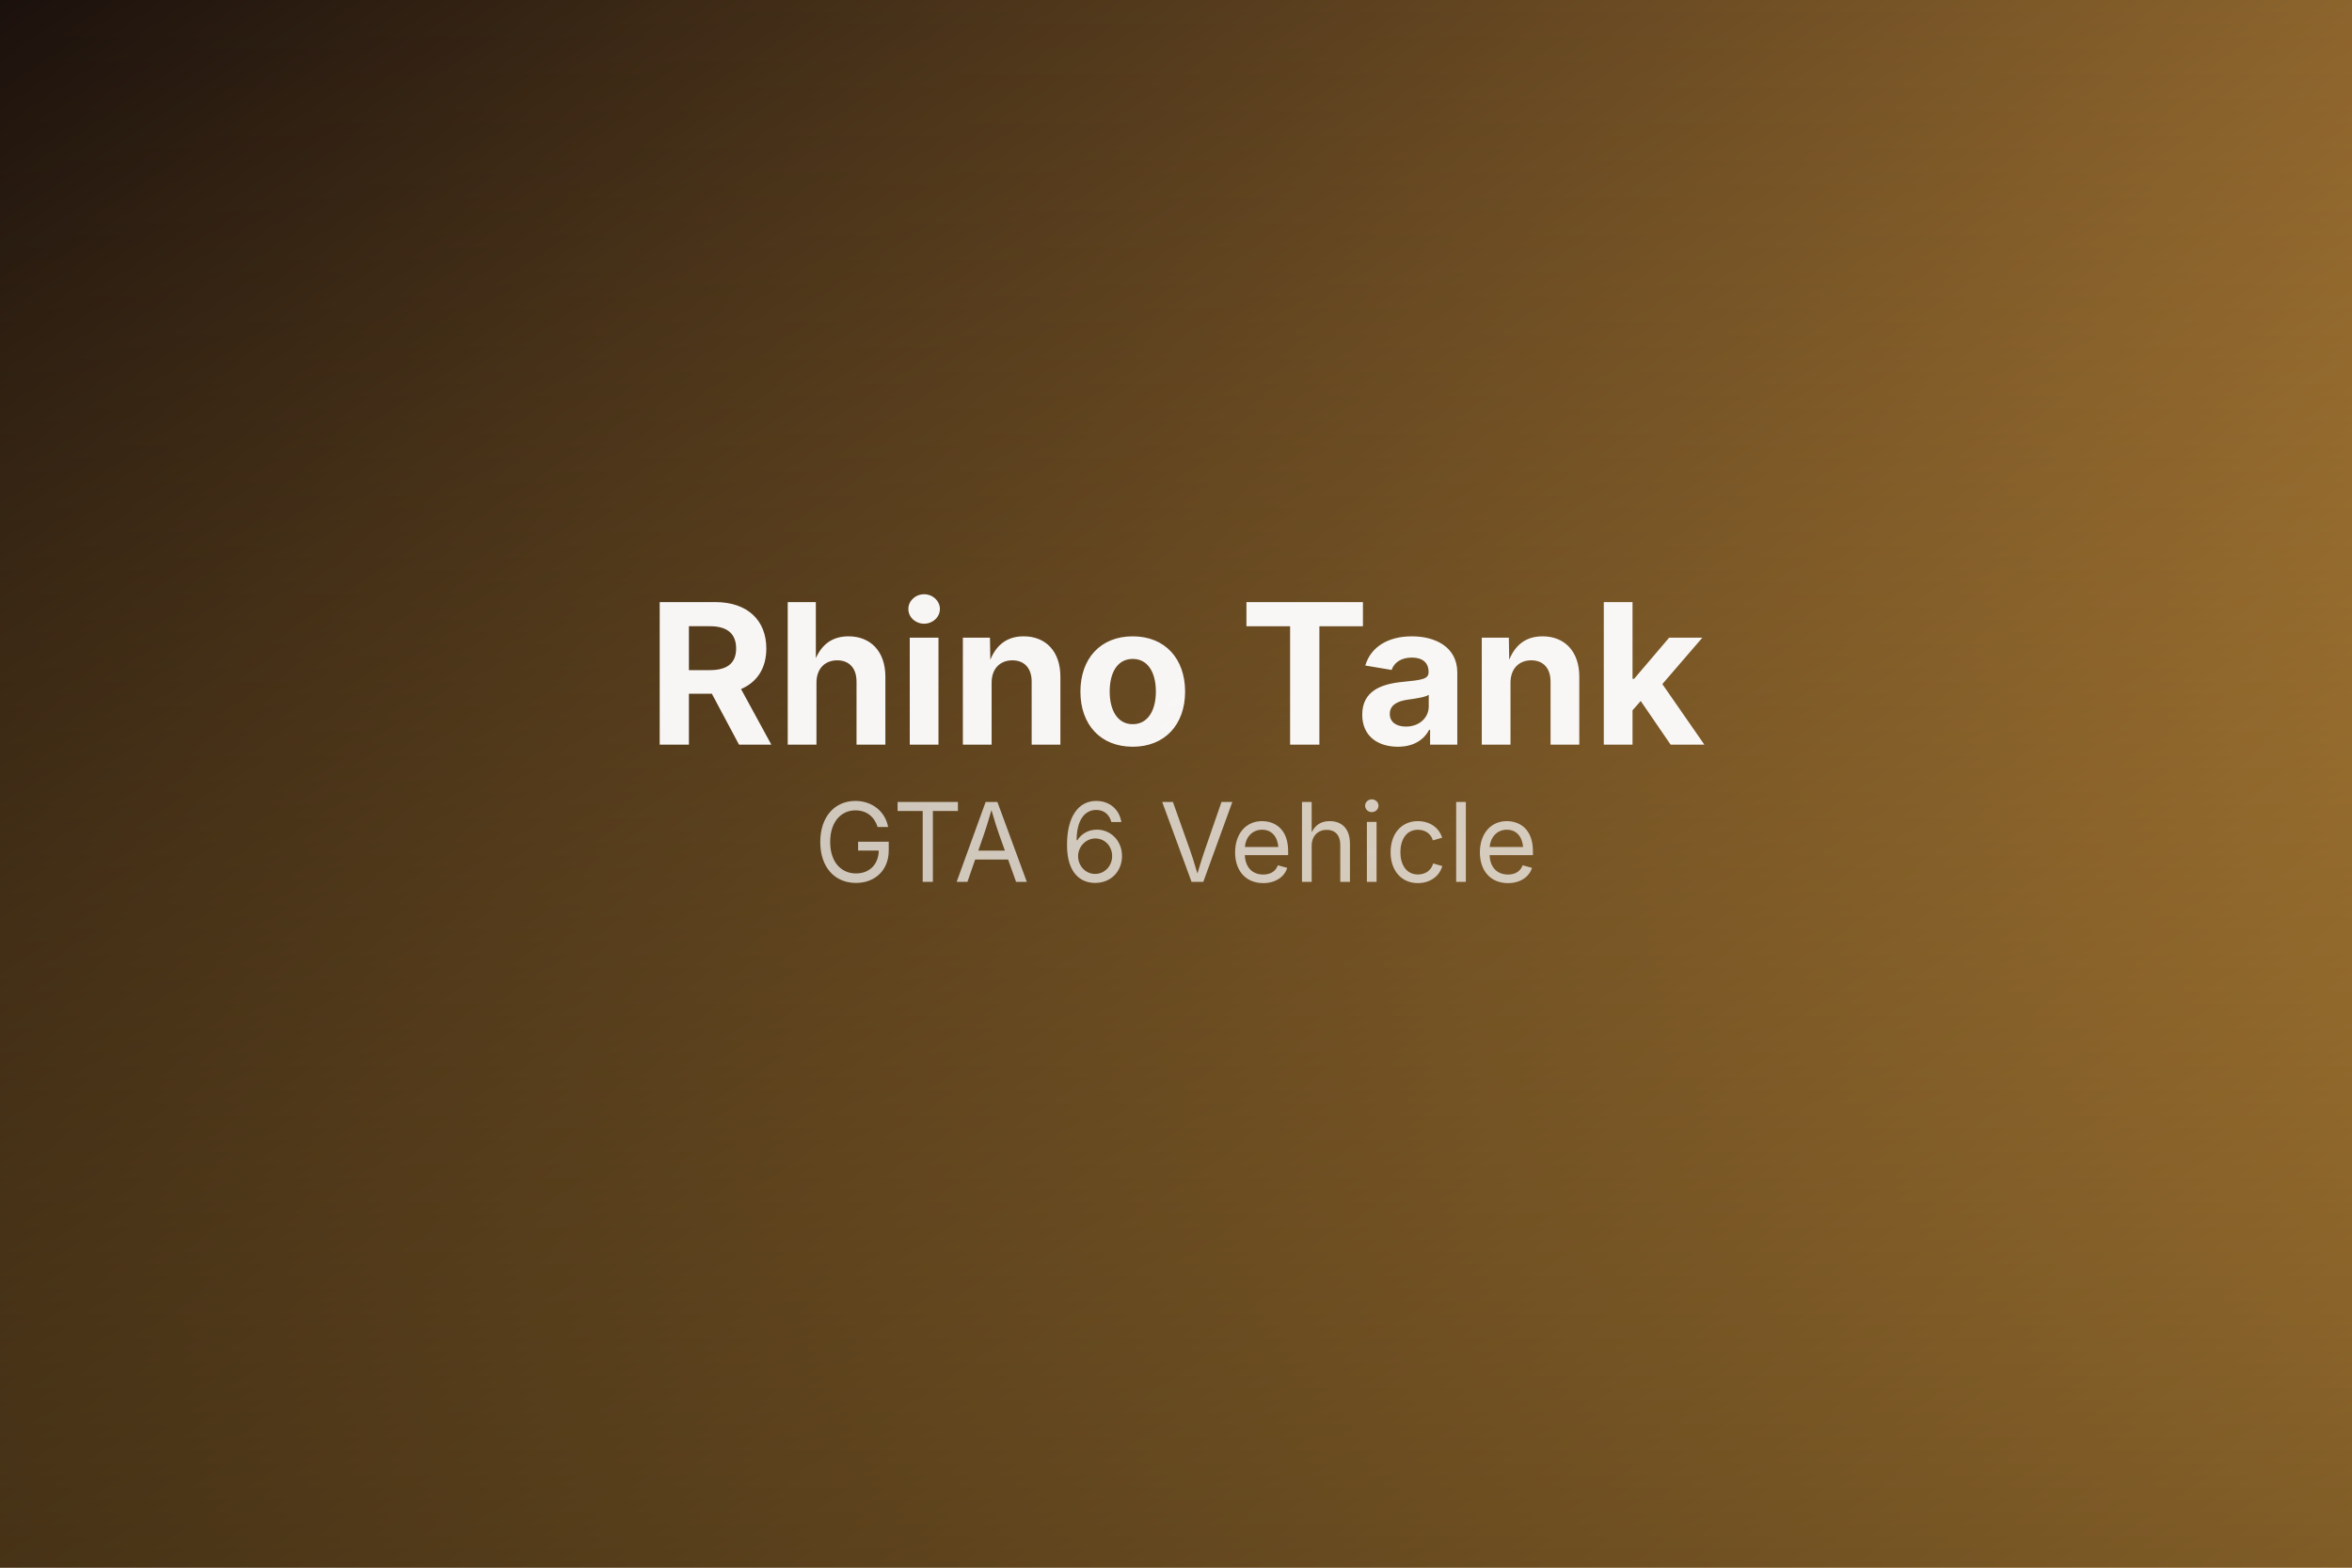
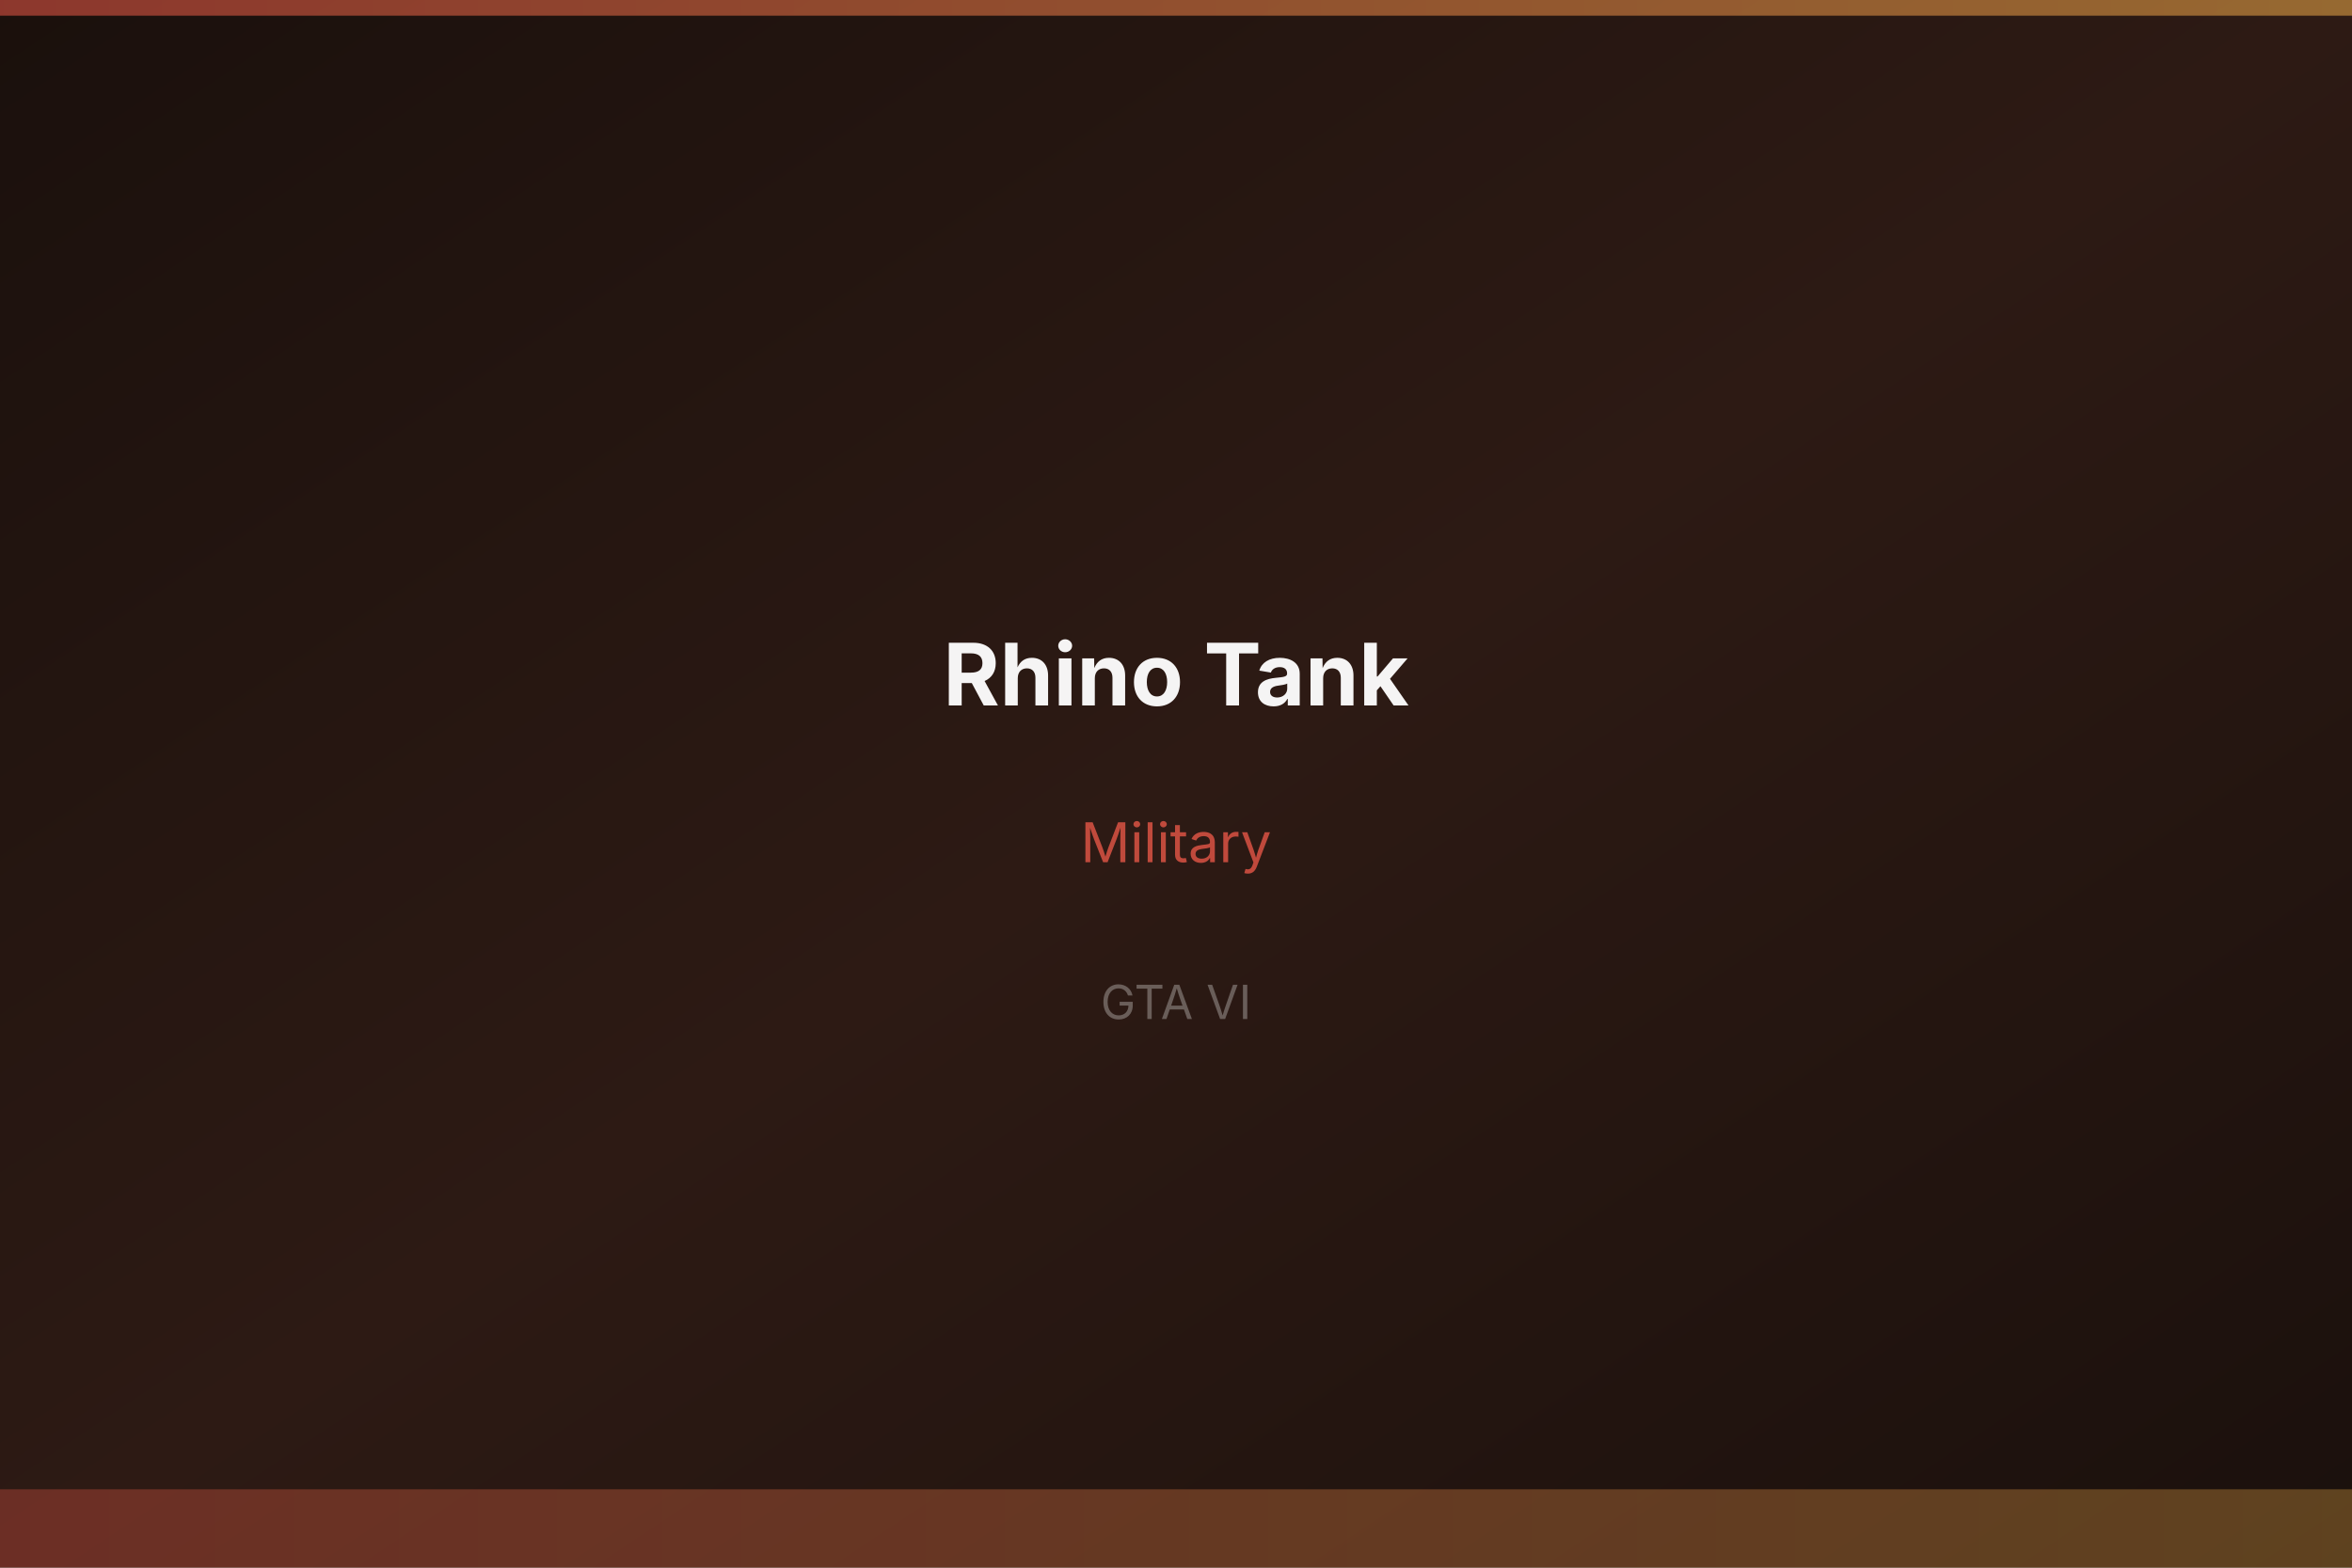
<svg xmlns="http://www.w3.org/2000/svg" width="600" height="400" viewBox="0 0 600 400">
  <defs>
    <linearGradient id="bg" x1="0%" y1="0%" x2="100%" y2="100%">
-       <stop offset="0%" style="stop-color:#1A100C;stop-opacity:1" />
-       <stop offset="100%" style="stop-color:#FFB84D;stop-opacity:1" />
+       <stop offset="0%" style="stop-color:#1A100C" />
+       <stop offset="50%" style="stop-color:#2D1A14" />
+       <stop offset="100%" style="stop-color:#1A100C" />
    </linearGradient>
-     <linearGradient id="overlay" x1="0%" y1="0%" x2="0%" y2="100%">
-       <stop offset="0%" style="stop-color:#000;stop-opacity:0" />
-       <stop offset="100%" style="stop-color:#000;stop-opacity:0.5" />
+     <linearGradient id="accent" x1="0%" y1="0%" x2="100%" y2="0%">
+       <stop offset="0%" style="stop-color:#FF5E4D" />
+       <stop offset="100%" style="stop-color:#FFB84D" />
    </linearGradient>
  </defs>
  <rect width="600" height="400" fill="url(#bg)" />
-   <rect width="600" height="400" fill="url(#overlay)" />
-   <text x="300" y="190" text-anchor="middle" fill="white" font-family="Inter,system-ui,sans-serif" font-size="50" font-weight="700" opacity="0.95">Rhino Tank</text>
-   <text x="300" y="225" text-anchor="middle" fill="white" font-family="Inter,system-ui,sans-serif" font-size="28" font-weight="400" opacity="0.7">GTA 6 Vehicle</text>
+   <rect x="0" y="380" width="600" height="20" fill="url(#accent)" opacity="0.3" />
+   <rect x="0" y="0" width="600" height="4" fill="url(#accent)" opacity="0.5" />
+   <text x="300" y="180" font-family="system-ui,-apple-system,sans-serif" font-size="22" font-weight="700" fill="#FFFFFF" text-anchor="middle" opacity="0.95">Rhino Tank</text>
+   <text x="300" y="220" font-family="system-ui,-apple-system,sans-serif" font-size="14" fill="#FF5E4D" text-anchor="middle" opacity="0.7">Military</text>
+   <text x="300" y="260" font-family="system-ui,-apple-system,sans-serif" font-size="12" fill="#FFFFFF" text-anchor="middle" opacity="0.3">GTA VI</text>
</svg>
